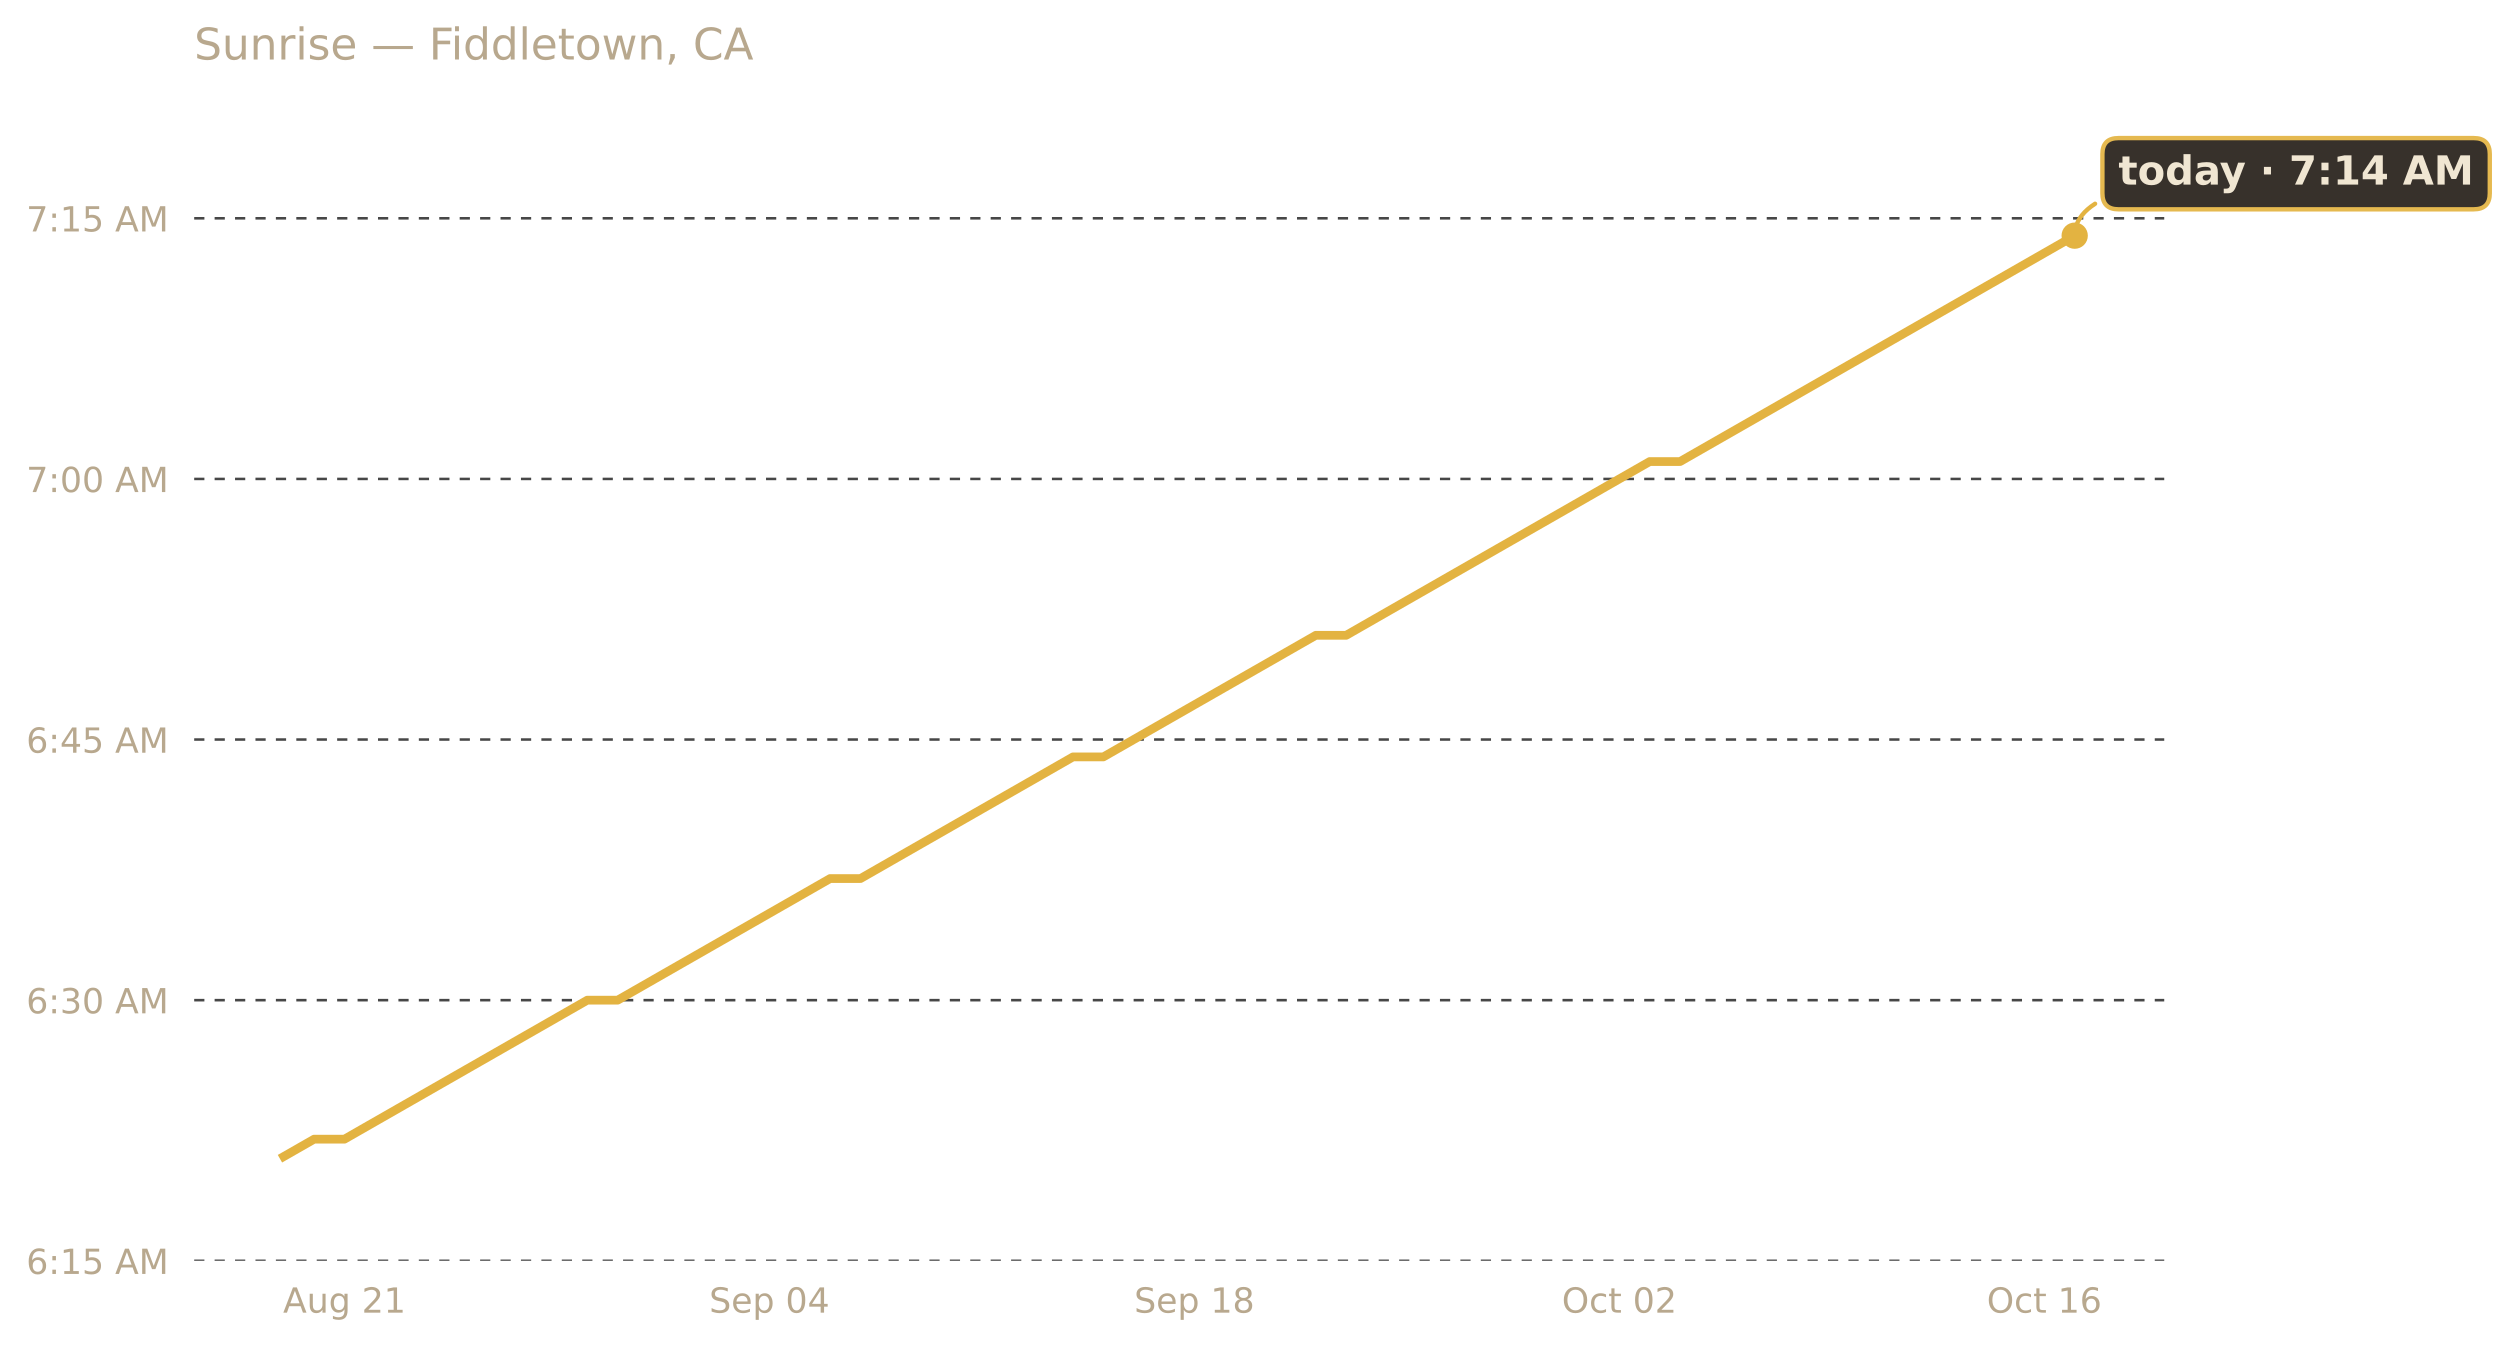
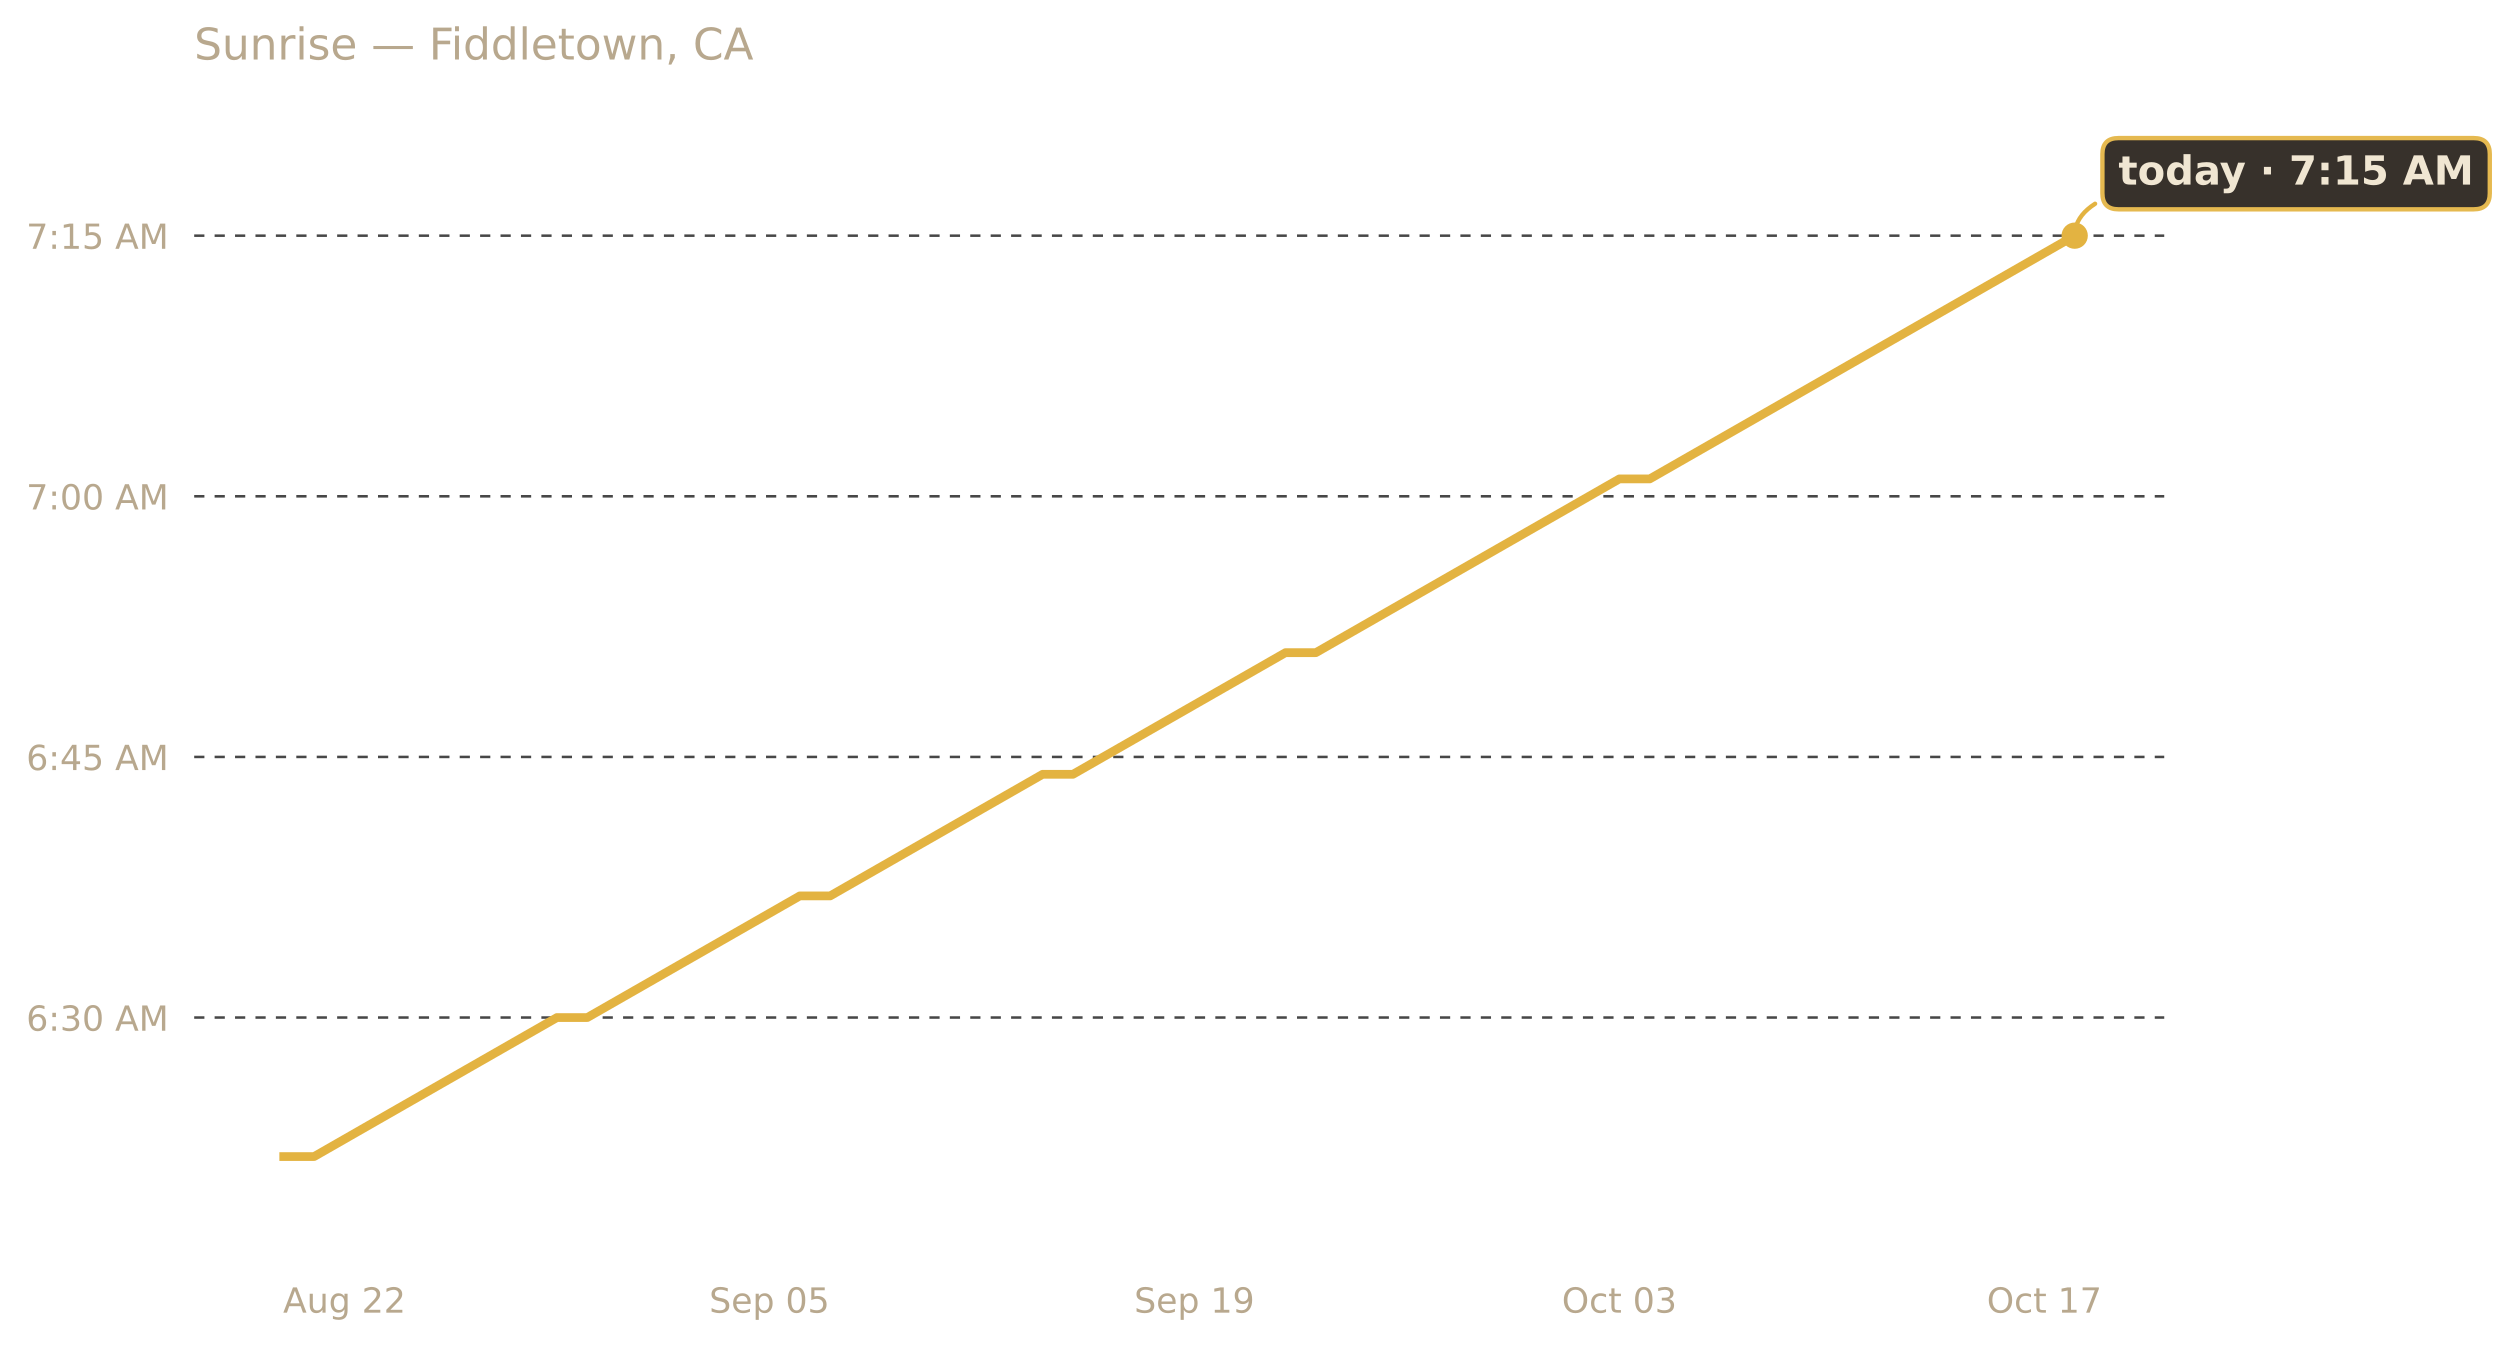
<svg xmlns="http://www.w3.org/2000/svg" xmlns:xlink="http://www.w3.org/1999/xlink" width="685.516pt" height="369.112pt" viewBox="0 0 685.516 369.112" version="1.1">
  <defs>
    <style type="text/css">*{stroke-linejoin: round; stroke-linecap: butt}</style>
  </defs>
  <g id="figure_1">
    <g id="patch_1">
      <path d="M 0 369.112  L 685.516 369.112  L 685.516 0  L 0 0  L 0 369.112  z " style="fill: none; opacity: 0" />
    </g>
    <g id="axes_1">
      <g id="patch_2">
        <path d="M 53.248 345.718  L 593.447 345.718  L 593.447 30.318  L 53.248 30.318  L 53.248 345.718  z " style="fill: none" />
      </g>
      <g id="matplotlib.axis_1">
        <g id="xtick_1">
          <g id="text_1">
            <g style="fill: #b8a88e" transform="translate(77.62049 359.9366) scale(0.095 -0.095)">
              <defs>
                <path id="DejaVuSans-41" d="M 2188 4044  L 1331 1722  L 3047 1722  L 2188 4044  z M 1831 4666  L 2547 4666  L 4325 0  L 3669 0  L 3244 1197  L 1141 1197  L 716 0  L 50 0  L 1831 4666  z " transform="scale(0.015625)" />
                <path id="DejaVuSans-75" d="M 544 1381  L 544 3500  L 1119 3500  L 1119 1403  Q 1119 906 1312 657  Q 1506 409 1894 409  Q 2359 409 2629 706  Q 2900 1003 2900 1516  L 2900 3500  L 3475 3500  L 3475 0  L 2900 0  L 2900 538  Q 2691 219 2414 64  Q 2138 -91 1772 -91  Q 1169 -91 856 284  Q 544 659 544 1381  z M 1991 3584  L 1991 3584  z " transform="scale(0.015625)" />
                <path id="DejaVuSans-67" d="M 2906 1791  Q 2906 2416 2648 2759  Q 2391 3103 1925 3103  Q 1463 3103 1205 2759  Q 947 2416 947 1791  Q 947 1169 1205 825  Q 1463 481 1925 481  Q 2391 481 2648 825  Q 2906 1169 2906 1791  z M 3481 434  Q 3481 -459 3084 -895  Q 2688 -1331 1869 -1331  Q 1566 -1331 1297 -1286  Q 1028 -1241 775 -1147  L 775 -588  Q 1028 -725 1275 -790  Q 1522 -856 1778 -856  Q 2344 -856 2625 -561  Q 2906 -266 2906 331  L 2906 616  Q 2728 306 2450 153  Q 2172 0 1784 0  Q 1141 0 747 490  Q 353 981 353 1791  Q 353 2603 747 3093  Q 1141 3584 1784 3584  Q 2172 3584 2450 3431  Q 2728 3278 2906 2969  L 2906 3500  L 3481 3500  L 3481 434  z " transform="scale(0.015625)" />
                <path id="DejaVuSans-20" transform="scale(0.015625)" />
                <path id="DejaVuSans-32" d="M 1228 531  L 3431 531  L 3431 0  L 469 0  L 469 531  Q 828 903 1448 1529  Q 2069 2156 2228 2338  Q 2531 2678 2651 2914  Q 2772 3150 2772 3378  Q 2772 3750 2511 3984  Q 2250 4219 1831 4219  Q 1534 4219 1204 4116  Q 875 4013 500 3803  L 500 4441  Q 881 4594 1212 4672  Q 1544 4750 1819 4750  Q 2544 4750 2975 4387  Q 3406 4025 3406 3419  Q 3406 3131 3298 2873  Q 3191 2616 2906 2266  Q 2828 2175 2409 1742  Q 1991 1309 1228 531  z " transform="scale(0.015625)" />
-                 <path id="DejaVuSans-31" d="M 794 531  L 1825 531  L 1825 4091  L 703 3866  L 703 4441  L 1819 4666  L 2450 4666  L 2450 531  L 3481 531  L 3481 0  L 794 0  L 794 531  z " transform="scale(0.015625)" />
              </defs>
              <use xlink:href="#DejaVuSans-41" />
              <use xlink:href="#DejaVuSans-75" x="68.408" />
              <use xlink:href="#DejaVuSans-67" x="131.787" />
              <use xlink:href="#DejaVuSans-20" x="195.264" />
              <use xlink:href="#DejaVuSans-32" x="227.051" />
-               <use xlink:href="#DejaVuSans-31" x="290.674" />
+               <use xlink:href="#DejaVuSans-32" x="290.674" />
            </g>
          </g>
        </g>
        <g id="xtick_2">
          <g id="text_2">
            <g style="fill: #b8a88e" transform="translate(194.4717 359.9366) scale(0.095 -0.095)">
              <defs>
                <path id="DejaVuSans-53" d="M 3425 4513  L 3425 3897  Q 3066 4069 2747 4153  Q 2428 4238 2131 4238  Q 1616 4238 1336 4038  Q 1056 3838 1056 3469  Q 1056 3159 1242 3001  Q 1428 2844 1947 2747  L 2328 2669  Q 3034 2534 3370 2195  Q 3706 1856 3706 1288  Q 3706 609 3251 259  Q 2797 -91 1919 -91  Q 1588 -91 1214 -16  Q 841 59 441 206  L 441 856  Q 825 641 1194 531  Q 1563 422 1919 422  Q 2459 422 2753 634  Q 3047 847 3047 1241  Q 3047 1584 2836 1778  Q 2625 1972 2144 2069  L 1759 2144  Q 1053 2284 737 2584  Q 422 2884 422 3419  Q 422 4038 858 4394  Q 1294 4750 2059 4750  Q 2388 4750 2728 4690  Q 3069 4631 3425 4513  z " transform="scale(0.015625)" />
                <path id="DejaVuSans-65" d="M 3597 1894  L 3597 1613  L 953 1613  Q 991 1019 1311 708  Q 1631 397 2203 397  Q 2534 397 2845 478  Q 3156 559 3463 722  L 3463 178  Q 3153 47 2828 -22  Q 2503 -91 2169 -91  Q 1331 -91 842 396  Q 353 884 353 1716  Q 353 2575 817 3079  Q 1281 3584 2069 3584  Q 2775 3584 3186 3129  Q 3597 2675 3597 1894  z M 3022 2063  Q 3016 2534 2758 2815  Q 2500 3097 2075 3097  Q 1594 3097 1305 2825  Q 1016 2553 972 2059  L 3022 2063  z " transform="scale(0.015625)" />
                <path id="DejaVuSans-70" d="M 1159 525  L 1159 -1331  L 581 -1331  L 581 3500  L 1159 3500  L 1159 2969  Q 1341 3281 1617 3432  Q 1894 3584 2278 3584  Q 2916 3584 3314 3078  Q 3713 2572 3713 1747  Q 3713 922 3314 415  Q 2916 -91 2278 -91  Q 1894 -91 1617 61  Q 1341 213 1159 525  z M 3116 1747  Q 3116 2381 2855 2742  Q 2594 3103 2138 3103  Q 1681 3103 1420 2742  Q 1159 2381 1159 1747  Q 1159 1113 1420 752  Q 1681 391 2138 391  Q 2594 391 2855 752  Q 3116 1113 3116 1747  z " transform="scale(0.015625)" />
                <path id="DejaVuSans-30" d="M 2034 4250  Q 1547 4250 1301 3770  Q 1056 3291 1056 2328  Q 1056 1369 1301 889  Q 1547 409 2034 409  Q 2525 409 2770 889  Q 3016 1369 3016 2328  Q 3016 3291 2770 3770  Q 2525 4250 2034 4250  z M 2034 4750  Q 2819 4750 3233 4129  Q 3647 3509 3647 2328  Q 3647 1150 3233 529  Q 2819 -91 2034 -91  Q 1250 -91 836 529  Q 422 1150 422 2328  Q 422 3509 836 4129  Q 1250 4750 2034 4750  z " transform="scale(0.015625)" />
-                 <path id="DejaVuSans-34" d="M 2419 4116  L 825 1625  L 2419 1625  L 2419 4116  z M 2253 4666  L 3047 4666  L 3047 1625  L 3713 1625  L 3713 1100  L 3047 1100  L 3047 0  L 2419 0  L 2419 1100  L 313 1100  L 313 1709  L 2253 4666  z " transform="scale(0.015625)" />
+                 <path id="DejaVuSans-35" d="M 691 4666  L 3169 4666  L 3169 4134  L 1269 4134  L 1269 2991  Q 1406 3038 1543 3061  Q 1681 3084 1819 3084  Q 2600 3084 3056 2656  Q 3513 2228 3513 1497  Q 3513 744 3044 326  Q 2575 -91 1722 -91  Q 1428 -91 1123 -41  Q 819 9 494 109  L 494 744  Q 775 591 1075 516  Q 1375 441 1709 441  Q 2250 441 2565 725  Q 2881 1009 2881 1497  Q 2881 1984 2565 2268  Q 2250 2553 1709 2553  Q 1456 2553 1204 2497  Q 953 2441 691 2322  L 691 4666  z " transform="scale(0.015625)" />
              </defs>
              <use xlink:href="#DejaVuSans-53" />
              <use xlink:href="#DejaVuSans-65" x="63.477" />
              <use xlink:href="#DejaVuSans-70" x="125" />
              <use xlink:href="#DejaVuSans-20" x="188.477" />
              <use xlink:href="#DejaVuSans-30" x="220.264" />
-               <use xlink:href="#DejaVuSans-34" x="283.887" />
+               <use xlink:href="#DejaVuSans-35" x="283.887" />
            </g>
          </g>
        </g>
        <g id="xtick_3">
          <g id="text_3">
            <g style="fill: #b8a88e" transform="translate(311.0016 359.9366) scale(0.095 -0.095)">
              <defs>
-                 <path id="DejaVuSans-38" d="M 2034 2216  Q 1584 2216 1326 1975  Q 1069 1734 1069 1313  Q 1069 891 1326 650  Q 1584 409 2034 409  Q 2484 409 2743 651  Q 3003 894 3003 1313  Q 3003 1734 2745 1975  Q 2488 2216 2034 2216  z M 1403 2484  Q 997 2584 770 2862  Q 544 3141 544 3541  Q 544 4100 942 4425  Q 1341 4750 2034 4750  Q 2731 4750 3128 4425  Q 3525 4100 3525 3541  Q 3525 3141 3298 2862  Q 3072 2584 2669 2484  Q 3125 2378 3379 2068  Q 3634 1759 3634 1313  Q 3634 634 3220 271  Q 2806 -91 2034 -91  Q 1263 -91 848 271  Q 434 634 434 1313  Q 434 1759 690 2068  Q 947 2378 1403 2484  z M 1172 3481  Q 1172 3119 1398 2916  Q 1625 2713 2034 2713  Q 2441 2713 2670 2916  Q 2900 3119 2900 3481  Q 2900 3844 2670 4047  Q 2441 4250 2034 4250  Q 1625 4250 1398 4047  Q 1172 3844 1172 3481  z " transform="scale(0.015625)" />
+                 <path id="DejaVuSans-31" d="M 794 531  L 1825 531  L 1825 4091  L 703 3866  L 703 4441  L 1819 4666  L 2450 4666  L 2450 531  L 3481 531  L 3481 0  L 794 0  L 794 531  z " transform="scale(0.015625)" />
+                 <path id="DejaVuSans-39" d="M 703 97  L 703 672  Q 941 559 1184 500  Q 1428 441 1663 441  Q 2288 441 2617 861  Q 2947 1281 2994 2138  Q 2813 1869 2534 1725  Q 2256 1581 1919 1581  Q 1219 1581 811 2004  Q 403 2428 403 3163  Q 403 3881 828 4315  Q 1253 4750 1959 4750  Q 2769 4750 3195 4129  Q 3622 3509 3622 2328  Q 3622 1225 3098 567  Q 2575 -91 1691 -91  Q 1453 -91 1209 -44  Q 966 3 703 97  z M 1959 2075  Q 2384 2075 2632 2365  Q 2881 2656 2881 3163  Q 2881 3666 2632 3958  Q 2384 4250 1959 4250  Q 1534 4250 1286 3958  Q 1038 3666 1038 3163  Q 1038 2656 1286 2365  Q 1534 2075 1959 2075  z " transform="scale(0.015625)" />
              </defs>
              <use xlink:href="#DejaVuSans-53" />
              <use xlink:href="#DejaVuSans-65" x="63.477" />
              <use xlink:href="#DejaVuSans-70" x="125" />
              <use xlink:href="#DejaVuSans-20" x="188.477" />
              <use xlink:href="#DejaVuSans-31" x="220.264" />
-               <use xlink:href="#DejaVuSans-38" x="283.887" />
+               <use xlink:href="#DejaVuSans-39" x="283.887" />
            </g>
          </g>
        </g>
        <g id="xtick_4">
          <g id="text_4">
            <g style="fill: #b8a88e" transform="translate(428.2721 359.9366) scale(0.095 -0.095)">
              <defs>
                <path id="DejaVuSans-4f" d="M 2522 4238  Q 1834 4238 1429 3725  Q 1025 3213 1025 2328  Q 1025 1447 1429 934  Q 1834 422 2522 422  Q 3209 422 3611 934  Q 4013 1447 4013 2328  Q 4013 3213 3611 3725  Q 3209 4238 2522 4238  z M 2522 4750  Q 3503 4750 4090 4092  Q 4678 3434 4678 2328  Q 4678 1225 4090 567  Q 3503 -91 2522 -91  Q 1538 -91 948 565  Q 359 1222 359 2328  Q 359 3434 948 4092  Q 1538 4750 2522 4750  z " transform="scale(0.015625)" />
                <path id="DejaVuSans-63" d="M 3122 3366  L 3122 2828  Q 2878 2963 2633 3030  Q 2388 3097 2138 3097  Q 1578 3097 1268 2742  Q 959 2388 959 1747  Q 959 1106 1268 751  Q 1578 397 2138 397  Q 2388 397 2633 464  Q 2878 531 3122 666  L 3122 134  Q 2881 22 2623 -34  Q 2366 -91 2075 -91  Q 1284 -91 818 406  Q 353 903 353 1747  Q 353 2603 823 3093  Q 1294 3584 2113 3584  Q 2378 3584 2631 3529  Q 2884 3475 3122 3366  z " transform="scale(0.015625)" />
                <path id="DejaVuSans-74" d="M 1172 4494  L 1172 3500  L 2356 3500  L 2356 3053  L 1172 3053  L 1172 1153  Q 1172 725 1289 603  Q 1406 481 1766 481  L 2356 481  L 2356 0  L 1766 0  Q 1100 0 847 248  Q 594 497 594 1153  L 594 3053  L 172 3053  L 172 3500  L 594 3500  L 594 4494  L 1172 4494  z " transform="scale(0.015625)" />
+                 <path id="DejaVuSans-33" d="M 2597 2516  Q 3050 2419 3304 2112  Q 3559 1806 3559 1356  Q 3559 666 3084 287  Q 2609 -91 1734 -91  Q 1441 -91 1130 -33  Q 819 25 488 141  L 488 750  Q 750 597 1062 519  Q 1375 441 1716 441  Q 2309 441 2620 675  Q 2931 909 2931 1356  Q 2931 1769 2642 2001  Q 2353 2234 1838 2234  L 1294 2234  L 1294 2753  L 1863 2753  Q 2328 2753 2575 2939  Q 2822 3125 2822 3475  Q 2822 3834 2567 4026  Q 2313 4219 1838 4219  Q 1578 4219 1281 4162  Q 984 4106 628 3988  L 628 4550  Q 988 4650 1302 4700  Q 1616 4750 1894 4750  Q 2613 4750 3031 4423  Q 3450 4097 3450 3541  Q 3450 3153 3228 2886  Q 3006 2619 2597 2516  z " transform="scale(0.015625)" />
              </defs>
              <use xlink:href="#DejaVuSans-4f" />
              <use xlink:href="#DejaVuSans-63" x="78.711" />
              <use xlink:href="#DejaVuSans-74" x="133.691" />
              <use xlink:href="#DejaVuSans-20" x="172.9" />
              <use xlink:href="#DejaVuSans-30" x="204.688" />
-               <use xlink:href="#DejaVuSans-32" x="268.311" />
+               <use xlink:href="#DejaVuSans-33" x="268.311" />
            </g>
          </g>
        </g>
        <g id="xtick_5">
          <g id="text_5">
            <g style="fill: #b8a88e" transform="translate(544.802 359.9366) scale(0.095 -0.095)">
              <defs>
-                 <path id="DejaVuSans-36" d="M 2113 2584  Q 1688 2584 1439 2293  Q 1191 2003 1191 1497  Q 1191 994 1439 701  Q 1688 409 2113 409  Q 2538 409 2786 701  Q 3034 994 3034 1497  Q 3034 2003 2786 2293  Q 2538 2584 2113 2584  z M 3366 4563  L 3366 3988  Q 3128 4100 2886 4159  Q 2644 4219 2406 4219  Q 1781 4219 1451 3797  Q 1122 3375 1075 2522  Q 1259 2794 1537 2939  Q 1816 3084 2150 3084  Q 2853 3084 3261 2657  Q 3669 2231 3669 1497  Q 3669 778 3244 343  Q 2819 -91 2113 -91  Q 1303 -91 875 529  Q 447 1150 447 2328  Q 447 3434 972 4092  Q 1497 4750 2381 4750  Q 2619 4750 2861 4703  Q 3103 4656 3366 4563  z " transform="scale(0.015625)" />
+                 <path id="DejaVuSans-37" d="M 525 4666  L 3525 4666  L 3525 4397  L 1831 0  L 1172 0  L 2766 4134  L 525 4134  L 525 4666  z " transform="scale(0.015625)" />
              </defs>
              <use xlink:href="#DejaVuSans-4f" />
              <use xlink:href="#DejaVuSans-63" x="78.711" />
              <use xlink:href="#DejaVuSans-74" x="133.691" />
              <use xlink:href="#DejaVuSans-20" x="172.9" />
              <use xlink:href="#DejaVuSans-31" x="204.688" />
-               <use xlink:href="#DejaVuSans-36" x="268.311" />
+               <use xlink:href="#DejaVuSans-37" x="268.311" />
            </g>
          </g>
        </g>
      </g>
      <g id="matplotlib.axis_2">
        <g id="ytick_1">
          <g id="line2d_1">
-             <path d="M 53.248 345.718  L 593.447 345.718  " clip-path="url(#p06c5b0e29c)" style="fill: none; stroke-dasharray: 2.8,2.8; stroke-dashoffset: 0; stroke: #474747; stroke-width: 0.7" />
+             <path d="M 53.248 279.017  L 593.447 279.017  " clip-path="url(#pf9ab3eb397)" style="fill: none; stroke-dasharray: 2.8,2.8; stroke-dashoffset: 0; stroke: #474747; stroke-width: 0.7" />
          </g>
          <g id="text_6">
-             <g style="fill: #b8a88e" transform="translate(7.2 349.3274) scale(0.095 -0.095)">
-               <defs>
+             <g style="fill: #b8a88e" transform="translate(7.2 282.6265) scale(0.095 -0.095)">
+               <defs>
+                 <path id="DejaVuSans-36" d="M 2113 2584  Q 1688 2584 1439 2293  Q 1191 2003 1191 1497  Q 1191 994 1439 701  Q 1688 409 2113 409  Q 2538 409 2786 701  Q 3034 994 3034 1497  Q 3034 2003 2786 2293  Q 2538 2584 2113 2584  z M 3366 4563  L 3366 3988  Q 3128 4100 2886 4159  Q 2644 4219 2406 4219  Q 1781 4219 1451 3797  Q 1122 3375 1075 2522  Q 1259 2794 1537 2939  Q 1816 3084 2150 3084  Q 2853 3084 3261 2657  Q 3669 2231 3669 1497  Q 3669 778 3244 343  Q 2819 -91 2113 -91  Q 1303 -91 875 529  Q 447 1150 447 2328  Q 447 3434 972 4092  Q 1497 4750 2381 4750  Q 2619 4750 2861 4703  Q 3103 4656 3366 4563  z " transform="scale(0.015625)" />
                <path id="DejaVuSans-3a" d="M 750 794  L 1409 794  L 1409 0  L 750 0  L 750 794  z M 750 3309  L 1409 3309  L 1409 2516  L 750 2516  L 750 3309  z " transform="scale(0.015625)" />
-                 <path id="DejaVuSans-35" d="M 691 4666  L 3169 4666  L 3169 4134  L 1269 4134  L 1269 2991  Q 1406 3038 1543 3061  Q 1681 3084 1819 3084  Q 2600 3084 3056 2656  Q 3513 2228 3513 1497  Q 3513 744 3044 326  Q 2575 -91 1722 -91  Q 1428 -91 1123 -41  Q 819 9 494 109  L 494 744  Q 775 591 1075 516  Q 1375 441 1709 441  Q 2250 441 2565 725  Q 2881 1009 2881 1497  Q 2881 1984 2565 2268  Q 2250 2553 1709 2553  Q 1456 2553 1204 2497  Q 953 2441 691 2322  L 691 4666  z " transform="scale(0.015625)" />
                <path id="DejaVuSans-4d" d="M 628 4666  L 1569 4666  L 2759 1491  L 3956 4666  L 4897 4666  L 4897 0  L 4281 0  L 4281 4097  L 3078 897  L 2444 897  L 1241 4097  L 1241 0  L 628 0  L 628 4666  z " transform="scale(0.015625)" />
              </defs>
              <use xlink:href="#DejaVuSans-36" />
+               <use xlink:href="#DejaVuSans-3a" x="63.623" />
+               <use xlink:href="#DejaVuSans-33" x="97.314" />
+               <use xlink:href="#DejaVuSans-30" x="160.938" />
+               <use xlink:href="#DejaVuSans-20" x="224.561" />
+               <use xlink:href="#DejaVuSans-41" x="256.348" />
+               <use xlink:href="#DejaVuSans-4d" x="324.756" />
+             </g>
+           </g>
+         </g>
+         <g id="ytick_2">
+           <g id="line2d_2">
+             <path d="M 53.248 207.552  L 593.447 207.552  " clip-path="url(#pf9ab3eb397)" style="fill: none; stroke-dasharray: 2.8,2.8; stroke-dashoffset: 0; stroke: #474747; stroke-width: 0.7" />
+           </g>
+           <g id="text_7">
+             <g style="fill: #b8a88e" transform="translate(7.2 211.1612) scale(0.095 -0.095)">
+               <defs>
+                 <path id="DejaVuSans-34" d="M 2419 4116  L 825 1625  L 2419 1625  L 2419 4116  z M 2253 4666  L 3047 4666  L 3047 1625  L 3713 1625  L 3713 1100  L 3047 1100  L 3047 0  L 2419 0  L 2419 1100  L 313 1100  L 313 1709  L 2253 4666  z " transform="scale(0.015625)" />
+               </defs>
+               <use xlink:href="#DejaVuSans-36" />
+               <use xlink:href="#DejaVuSans-3a" x="63.623" />
+               <use xlink:href="#DejaVuSans-34" x="97.314" />
+               <use xlink:href="#DejaVuSans-35" x="160.938" />
+               <use xlink:href="#DejaVuSans-20" x="224.561" />
+               <use xlink:href="#DejaVuSans-41" x="256.348" />
+               <use xlink:href="#DejaVuSans-4d" x="324.756" />
+             </g>
+           </g>
+         </g>
+         <g id="ytick_3">
+           <g id="line2d_3">
+             <path d="M 53.248 136.087  L 593.447 136.087  " clip-path="url(#pf9ab3eb397)" style="fill: none; stroke-dasharray: 2.8,2.8; stroke-dashoffset: 0; stroke: #474747; stroke-width: 0.7" />
+           </g>
+           <g id="text_8">
+             <g style="fill: #b8a88e" transform="translate(7.2 139.696) scale(0.095 -0.095)">
+               <use xlink:href="#DejaVuSans-37" />
+               <use xlink:href="#DejaVuSans-3a" x="63.623" />
+               <use xlink:href="#DejaVuSans-30" x="97.314" />
+               <use xlink:href="#DejaVuSans-30" x="160.938" />
+               <use xlink:href="#DejaVuSans-20" x="224.561" />
+               <use xlink:href="#DejaVuSans-41" x="256.348" />
+               <use xlink:href="#DejaVuSans-4d" x="324.756" />
+             </g>
+           </g>
+         </g>
+         <g id="ytick_4">
+           <g id="line2d_4">
+             <path d="M 53.248 64.621  L 593.447 64.621  " clip-path="url(#pf9ab3eb397)" style="fill: none; stroke-dasharray: 2.8,2.8; stroke-dashoffset: 0; stroke: #474747; stroke-width: 0.7" />
+           </g>
+           <g id="text_9">
+             <g style="fill: #b8a88e" transform="translate(7.2 68.23071) scale(0.095 -0.095)">
+               <use xlink:href="#DejaVuSans-37" />
              <use xlink:href="#DejaVuSans-3a" x="63.623" />
              <use xlink:href="#DejaVuSans-31" x="97.314" />
              <use xlink:href="#DejaVuSans-35" x="160.938" />
              <use xlink:href="#DejaVuSans-20" x="224.561" />
              <use xlink:href="#DejaVuSans-41" x="256.348" />
              <use xlink:href="#DejaVuSans-4d" x="324.756" />
            </g>
          </g>
        </g>
-         <g id="ytick_2">
-           <g id="line2d_2">
-             <path d="M 53.248 274.253  L 593.447 274.253  " clip-path="url(#p06c5b0e29c)" style="fill: none; stroke-dasharray: 2.8,2.8; stroke-dashoffset: 0; stroke: #474747; stroke-width: 0.7" />
-           </g>
-           <g id="text_7">
-             <g style="fill: #b8a88e" transform="translate(7.2 277.8621) scale(0.095 -0.095)">
-               <defs>
-                 <path id="DejaVuSans-33" d="M 2597 2516  Q 3050 2419 3304 2112  Q 3559 1806 3559 1356  Q 3559 666 3084 287  Q 2609 -91 1734 -91  Q 1441 -91 1130 -33  Q 819 25 488 141  L 488 750  Q 750 597 1062 519  Q 1375 441 1716 441  Q 2309 441 2620 675  Q 2931 909 2931 1356  Q 2931 1769 2642 2001  Q 2353 2234 1838 2234  L 1294 2234  L 1294 2753  L 1863 2753  Q 2328 2753 2575 2939  Q 2822 3125 2822 3475  Q 2822 3834 2567 4026  Q 2313 4219 1838 4219  Q 1578 4219 1281 4162  Q 984 4106 628 3988  L 628 4550  Q 988 4650 1302 4700  Q 1616 4750 1894 4750  Q 2613 4750 3031 4423  Q 3450 4097 3450 3541  Q 3450 3153 3228 2886  Q 3006 2619 2597 2516  z " transform="scale(0.015625)" />
-               </defs>
-               <use xlink:href="#DejaVuSans-36" />
-               <use xlink:href="#DejaVuSans-3a" x="63.623" />
-               <use xlink:href="#DejaVuSans-33" x="97.314" />
-               <use xlink:href="#DejaVuSans-30" x="160.938" />
-               <use xlink:href="#DejaVuSans-20" x="224.561" />
-               <use xlink:href="#DejaVuSans-41" x="256.348" />
-               <use xlink:href="#DejaVuSans-4d" x="324.756" />
-             </g>
-           </g>
-         </g>
-         <g id="ytick_3">
-           <g id="line2d_3">
-             <path d="M 53.248 202.788  L 593.447 202.788  " clip-path="url(#p06c5b0e29c)" style="fill: none; stroke-dasharray: 2.8,2.8; stroke-dashoffset: 0; stroke: #474747; stroke-width: 0.7" />
-           </g>
-           <g id="text_8">
-             <g style="fill: #b8a88e" transform="translate(7.2 206.3969) scale(0.095 -0.095)">
-               <use xlink:href="#DejaVuSans-36" />
-               <use xlink:href="#DejaVuSans-3a" x="63.623" />
-               <use xlink:href="#DejaVuSans-34" x="97.314" />
-               <use xlink:href="#DejaVuSans-35" x="160.938" />
-               <use xlink:href="#DejaVuSans-20" x="224.561" />
-               <use xlink:href="#DejaVuSans-41" x="256.348" />
-               <use xlink:href="#DejaVuSans-4d" x="324.756" />
-             </g>
-           </g>
-         </g>
-         <g id="ytick_4">
-           <g id="line2d_4">
-             <path d="M 53.248 131.322  L 593.447 131.322  " clip-path="url(#p06c5b0e29c)" style="fill: none; stroke-dasharray: 2.8,2.8; stroke-dashoffset: 0; stroke: #474747; stroke-width: 0.7" />
-           </g>
-           <g id="text_9">
-             <g style="fill: #b8a88e" transform="translate(7.2 134.9316) scale(0.095 -0.095)">
-               <defs>
-                 <path id="DejaVuSans-37" d="M 525 4666  L 3525 4666  L 3525 4397  L 1831 0  L 1172 0  L 2766 4134  L 525 4134  L 525 4666  z " transform="scale(0.015625)" />
-               </defs>
-               <use xlink:href="#DejaVuSans-37" />
-               <use xlink:href="#DejaVuSans-3a" x="63.623" />
-               <use xlink:href="#DejaVuSans-30" x="97.314" />
-               <use xlink:href="#DejaVuSans-30" x="160.938" />
-               <use xlink:href="#DejaVuSans-20" x="224.561" />
-               <use xlink:href="#DejaVuSans-41" x="256.348" />
-               <use xlink:href="#DejaVuSans-4d" x="324.756" />
-             </g>
-           </g>
-         </g>
-         <g id="ytick_5">
-           <g id="line2d_5">
-             <path d="M 53.248 59.857  L 593.447 59.857  " clip-path="url(#p06c5b0e29c)" style="fill: none; stroke-dasharray: 2.8,2.8; stroke-dashoffset: 0; stroke: #474747; stroke-width: 0.7" />
-           </g>
-           <g id="text_10">
-             <g style="fill: #b8a88e" transform="translate(7.2 63.46636) scale(0.095 -0.095)">
-               <use xlink:href="#DejaVuSans-37" />
-               <use xlink:href="#DejaVuSans-3a" x="63.623" />
-               <use xlink:href="#DejaVuSans-31" x="97.314" />
-               <use xlink:href="#DejaVuSans-35" x="160.938" />
-               <use xlink:href="#DejaVuSans-20" x="224.561" />
-               <use xlink:href="#DejaVuSans-41" x="256.348" />
-               <use xlink:href="#DejaVuSans-4d" x="324.756" />
-             </g>
-           </g>
-         </g>
-       </g>
-       <g id="line2d_6">
-         <path d="M 77.802 317.132  L 86.126 312.368  L 94.45 312.368  L 102.773 307.603  L 111.097 302.839  L 119.42 298.075  L 127.744 293.31  L 136.067 288.546  L 144.391 283.782  L 152.715 279.017  L 161.038 274.253  L 169.362 274.253  L 177.685 269.489  L 186.009 264.724  L 194.332 259.96  L 202.656 255.195  L 210.979 250.431  L 219.303 245.667  L 227.627 240.902  L 235.95 240.902  L 244.274 236.138  L 252.597 231.374  L 260.921 226.609  L 269.244 221.845  L 277.568 217.081  L 285.891 212.316  L 294.215 207.552  L 302.539 207.552  L 310.862 202.788  L 319.186 198.023  L 327.509 193.259  L 335.833 188.495  L 344.156 183.73  L 352.48 178.966  L 360.804 174.202  L 369.127 174.202  L 377.451 169.437  L 385.774 164.673  L 394.098 159.908  L 402.421 155.144  L 410.745 150.38  L 419.068 145.615  L 427.392 140.851  L 435.716 136.087  L 444.039 131.322  L 452.363 126.558  L 460.686 126.558  L 469.01 121.794  L 477.333 117.029  L 485.657 112.265  L 493.981 107.501  L 502.304 102.736  L 510.628 97.972  L 518.951 93.208  L 527.275 88.443  L 535.598 83.679  L 543.922 78.915  L 552.245 74.15  L 560.569 69.386  L 568.893 64.621  " clip-path="url(#p06c5b0e29c)" style="fill: none; stroke: #e3b341; stroke-width: 2.4; stroke-linecap: square" />
+       </g>
+       <g id="line2d_5">
+         <path d="M 77.802 317.132  L 86.126 317.132  L 94.45 312.368  L 102.773 307.603  L 111.097 302.839  L 119.42 298.075  L 127.744 293.31  L 136.067 288.546  L 144.391 283.782  L 152.715 279.017  L 161.038 279.017  L 169.362 274.253  L 177.685 269.489  L 186.009 264.724  L 194.332 259.96  L 202.656 255.195  L 210.979 250.431  L 219.303 245.667  L 227.627 245.667  L 235.95 240.902  L 244.274 236.138  L 252.597 231.374  L 260.921 226.609  L 269.244 221.845  L 277.568 217.081  L 285.891 212.316  L 294.215 212.316  L 302.539 207.552  L 310.862 202.788  L 319.186 198.023  L 327.509 193.259  L 335.833 188.495  L 344.156 183.73  L 352.48 178.966  L 360.804 178.966  L 369.127 174.202  L 377.451 169.437  L 385.774 164.673  L 394.098 159.908  L 402.421 155.144  L 410.745 150.38  L 419.068 145.615  L 427.392 140.851  L 435.716 136.087  L 444.039 131.322  L 452.363 131.322  L 460.686 126.558  L 469.01 121.794  L 477.333 117.029  L 485.657 112.265  L 493.981 107.501  L 502.304 102.736  L 510.628 97.972  L 518.951 93.208  L 527.275 88.443  L 535.598 83.679  L 543.922 78.915  L 552.245 74.15  L 560.569 69.386  L 568.893 64.621  " clip-path="url(#pf9ab3eb397)" style="fill: none; stroke: #e3b341; stroke-width: 2.4; stroke-linecap: square" />
      </g>
      <g id="patch_3">
        <path d="M 574.481 55.875  Q 570.003 58.752 569.113 62.634  " style="fill: none; stroke: #e3b341; stroke-width: 1.2; stroke-linecap: round" />
      </g>
-       <g id="text_11">
+       <g id="text_10">
        <g id="patch_4">
          <path d="M 580.893 57.395  L 678.316 57.395  Q 682.716 57.395 682.716 52.995  L 682.716 42.263  Q 682.716 37.863 678.316 37.863  L 580.893 37.863  Q 576.493 37.863 576.493 42.263  L 576.493 52.995  Q 576.493 57.395 580.893 57.395  z " style="fill: #262019; opacity: 0.92; stroke: #e3b341; stroke-width: 1.2; stroke-linejoin: miter" />
        </g>
        <g style="fill: #f0e6d2" transform="translate(580.8926 50.62145) scale(0.11 -0.11)">
          <defs>
            <path id="DejaVuSans-Bold-74" d="M 1759 4494  L 1759 3500  L 2913 3500  L 2913 2700  L 1759 2700  L 1759 1216  Q 1759 972 1856 886  Q 1953 800 2241 800  L 2816 800  L 2816 0  L 1856 0  Q 1194 0 917 276  Q 641 553 641 1216  L 641 2700  L 84 2700  L 84 3500  L 641 3500  L 641 4494  L 1759 4494  z " transform="scale(0.015625)" />
            <path id="DejaVuSans-Bold-6f" d="M 2203 2784  Q 1831 2784 1636 2517  Q 1441 2250 1441 1747  Q 1441 1244 1636 976  Q 1831 709 2203 709  Q 2569 709 2762 976  Q 2956 1244 2956 1747  Q 2956 2250 2762 2517  Q 2569 2784 2203 2784  z M 2203 3584  Q 3106 3584 3614 3096  Q 4122 2609 4122 1747  Q 4122 884 3614 396  Q 3106 -91 2203 -91  Q 1297 -91 786 396  Q 275 884 275 1747  Q 275 2609 786 3096  Q 1297 3584 2203 3584  z " transform="scale(0.015625)" />
            <path id="DejaVuSans-Bold-64" d="M 2919 2988  L 2919 4863  L 4044 4863  L 4044 0  L 2919 0  L 2919 506  Q 2688 197 2409 53  Q 2131 -91 1766 -91  Q 1119 -91 703 423  Q 288 938 288 1747  Q 288 2556 703 3070  Q 1119 3584 1766 3584  Q 2128 3584 2408 3439  Q 2688 3294 2919 2988  z M 2181 722  Q 2541 722 2730 984  Q 2919 1247 2919 1747  Q 2919 2247 2730 2509  Q 2541 2772 2181 2772  Q 1825 2772 1636 2509  Q 1447 2247 1447 1747  Q 1447 1247 1636 984  Q 1825 722 2181 722  z " transform="scale(0.015625)" />
            <path id="DejaVuSans-Bold-61" d="M 2106 1575  Q 1756 1575 1579 1456  Q 1403 1338 1403 1106  Q 1403 894 1545 773  Q 1688 653 1941 653  Q 2256 653 2472 879  Q 2688 1106 2688 1447  L 2688 1575  L 2106 1575  z M 3816 1997  L 3816 0  L 2688 0  L 2688 519  Q 2463 200 2181 54  Q 1900 -91 1497 -91  Q 953 -91 614 226  Q 275 544 275 1050  Q 275 1666 698 1953  Q 1122 2241 2028 2241  L 2688 2241  L 2688 2328  Q 2688 2594 2478 2717  Q 2269 2841 1825 2841  Q 1466 2841 1156 2769  Q 847 2697 581 2553  L 581 3406  Q 941 3494 1303 3539  Q 1666 3584 2028 3584  Q 2975 3584 3395 3211  Q 3816 2838 3816 1997  z " transform="scale(0.015625)" />
            <path id="DejaVuSans-Bold-79" d="M 78 3500  L 1197 3500  L 2138 1125  L 2938 3500  L 4056 3500  L 2584 -331  Q 2363 -916 2067 -1148  Q 1772 -1381 1288 -1381  L 641 -1381  L 641 -647  L 991 -647  Q 1275 -647 1404 -556  Q 1534 -466 1606 -231  L 1638 -134  L 78 3500  z " transform="scale(0.015625)" />
            <path id="DejaVuSans-Bold-20" transform="scale(0.015625)" />
            <path id="DejaVuSans-Bold-b7" d="M 653 2828  L 1778 2828  L 1778 1619  L 653 1619  L 653 2828  z " transform="scale(0.015625)" />
            <path id="DejaVuSans-Bold-37" d="M 428 4666  L 3944 4666  L 3944 3988  L 2125 0  L 953 0  L 2675 3781  L 428 3781  L 428 4666  z " transform="scale(0.015625)" />
            <path id="DejaVuSans-Bold-3a" d="M 716 3500  L 1844 3500  L 1844 2291  L 716 2291  L 716 3500  z M 716 1209  L 1844 1209  L 1844 0  L 716 0  L 716 1209  z " transform="scale(0.015625)" />
            <path id="DejaVuSans-Bold-31" d="M 750 831  L 1813 831  L 1813 3847  L 722 3622  L 722 4441  L 1806 4666  L 2950 4666  L 2950 831  L 4013 831  L 4013 0  L 750 0  L 750 831  z " transform="scale(0.015625)" />
-             <path id="DejaVuSans-Bold-34" d="M 2356 3675  L 1038 1722  L 2356 1722  L 2356 3675  z M 2156 4666  L 3494 4666  L 3494 1722  L 4159 1722  L 4159 850  L 3494 850  L 3494 0  L 2356 0  L 2356 850  L 288 850  L 288 1881  L 2156 4666  z " transform="scale(0.015625)" />
+             <path id="DejaVuSans-Bold-35" d="M 678 4666  L 3669 4666  L 3669 3781  L 1638 3781  L 1638 3059  Q 1775 3097 1914 3117  Q 2053 3138 2203 3138  Q 3056 3138 3531 2711  Q 4006 2284 4006 1522  Q 4006 766 3489 337  Q 2972 -91 2053 -91  Q 1656 -91 1267 -14  Q 878 63 494 219  L 494 1166  Q 875 947 1217 837  Q 1559 728 1863 728  Q 2300 728 2551 942  Q 2803 1156 2803 1522  Q 2803 1891 2551 2103  Q 2300 2316 1863 2316  Q 1603 2316 1309 2248  Q 1016 2181 678 2041  L 678 4666  z " transform="scale(0.015625)" />
            <path id="DejaVuSans-Bold-41" d="M 3419 850  L 1538 850  L 1241 0  L 31 0  L 1759 4666  L 3194 4666  L 4922 0  L 3713 0  L 3419 850  z M 1838 1716  L 3116 1716  L 2478 3572  L 1838 1716  z " transform="scale(0.015625)" />
            <path id="DejaVuSans-Bold-4d" d="M 588 4666  L 2119 4666  L 3181 2169  L 4250 4666  L 5778 4666  L 5778 0  L 4641 0  L 4641 3413  L 3566 897  L 2803 897  L 1728 3413  L 1728 0  L 588 0  L 588 4666  z " transform="scale(0.015625)" />
          </defs>
          <use xlink:href="#DejaVuSans-Bold-74" />
          <use xlink:href="#DejaVuSans-Bold-6f" x="47.803" />
          <use xlink:href="#DejaVuSans-Bold-64" x="116.504" />
          <use xlink:href="#DejaVuSans-Bold-61" x="188.086" />
          <use xlink:href="#DejaVuSans-Bold-79" x="252.441" />
          <use xlink:href="#DejaVuSans-Bold-20" x="317.627" />
          <use xlink:href="#DejaVuSans-Bold-b7" x="352.441" />
          <use xlink:href="#DejaVuSans-Bold-20" x="390.43" />
          <use xlink:href="#DejaVuSans-Bold-37" x="425.244" />
          <use xlink:href="#DejaVuSans-Bold-3a" x="494.824" />
          <use xlink:href="#DejaVuSans-Bold-31" x="534.814" />
-           <use xlink:href="#DejaVuSans-Bold-34" x="604.395" />
+           <use xlink:href="#DejaVuSans-Bold-35" x="604.395" />
          <use xlink:href="#DejaVuSans-Bold-20" x="673.975" />
          <use xlink:href="#DejaVuSans-Bold-41" x="708.789" />
          <use xlink:href="#DejaVuSans-Bold-4d" x="786.182" />
        </g>
      </g>
-       <g id="text_12">
+       <g id="text_11">
        <g style="fill: #b8a88e" transform="translate(53.24797 16.31812) scale(0.12 -0.12)">
          <defs>
            <path id="DejaVuSans-6e" d="M 3513 2113  L 3513 0  L 2938 0  L 2938 2094  Q 2938 2591 2744 2837  Q 2550 3084 2163 3084  Q 1697 3084 1428 2787  Q 1159 2491 1159 1978  L 1159 0  L 581 0  L 581 3500  L 1159 3500  L 1159 2956  Q 1366 3272 1645 3428  Q 1925 3584 2291 3584  Q 2894 3584 3203 3211  Q 3513 2838 3513 2113  z " transform="scale(0.015625)" />
            <path id="DejaVuSans-72" d="M 2631 2963  Q 2534 3019 2420 3045  Q 2306 3072 2169 3072  Q 1681 3072 1420 2755  Q 1159 2438 1159 1844  L 1159 0  L 581 0  L 581 3500  L 1159 3500  L 1159 2956  Q 1341 3275 1631 3429  Q 1922 3584 2338 3584  Q 2397 3584 2469 3576  Q 2541 3569 2628 3553  L 2631 2963  z " transform="scale(0.015625)" />
            <path id="DejaVuSans-69" d="M 603 3500  L 1178 3500  L 1178 0  L 603 0  L 603 3500  z M 603 4863  L 1178 4863  L 1178 4134  L 603 4134  L 603 4863  z " transform="scale(0.015625)" />
            <path id="DejaVuSans-73" d="M 2834 3397  L 2834 2853  Q 2591 2978 2328 3040  Q 2066 3103 1784 3103  Q 1356 3103 1142 2972  Q 928 2841 928 2578  Q 928 2378 1081 2264  Q 1234 2150 1697 2047  L 1894 2003  Q 2506 1872 2764 1633  Q 3022 1394 3022 966  Q 3022 478 2636 193  Q 2250 -91 1575 -91  Q 1294 -91 989 -36  Q 684 19 347 128  L 347 722  Q 666 556 975 473  Q 1284 391 1588 391  Q 1994 391 2212 530  Q 2431 669 2431 922  Q 2431 1156 2273 1281  Q 2116 1406 1581 1522  L 1381 1569  Q 847 1681 609 1914  Q 372 2147 372 2553  Q 372 3047 722 3315  Q 1072 3584 1716 3584  Q 2034 3584 2315 3537  Q 2597 3491 2834 3397  z " transform="scale(0.015625)" />
            <path id="DejaVuSans-2014" d="M 313 1978  L 6088 1978  L 6088 1528  L 313 1528  L 313 1978  z " transform="scale(0.015625)" />
            <path id="DejaVuSans-46" d="M 628 4666  L 3309 4666  L 3309 4134  L 1259 4134  L 1259 2759  L 3109 2759  L 3109 2228  L 1259 2228  L 1259 0  L 628 0  L 628 4666  z " transform="scale(0.015625)" />
            <path id="DejaVuSans-64" d="M 2906 2969  L 2906 4863  L 3481 4863  L 3481 0  L 2906 0  L 2906 525  Q 2725 213 2448 61  Q 2172 -91 1784 -91  Q 1150 -91 751 415  Q 353 922 353 1747  Q 353 2572 751 3078  Q 1150 3584 1784 3584  Q 2172 3584 2448 3432  Q 2725 3281 2906 2969  z M 947 1747  Q 947 1113 1208 752  Q 1469 391 1925 391  Q 2381 391 2643 752  Q 2906 1113 2906 1747  Q 2906 2381 2643 2742  Q 2381 3103 1925 3103  Q 1469 3103 1208 2742  Q 947 2381 947 1747  z " transform="scale(0.015625)" />
            <path id="DejaVuSans-6c" d="M 603 4863  L 1178 4863  L 1178 0  L 603 0  L 603 4863  z " transform="scale(0.015625)" />
            <path id="DejaVuSans-6f" d="M 1959 3097  Q 1497 3097 1228 2736  Q 959 2375 959 1747  Q 959 1119 1226 758  Q 1494 397 1959 397  Q 2419 397 2687 759  Q 2956 1122 2956 1747  Q 2956 2369 2687 2733  Q 2419 3097 1959 3097  z M 1959 3584  Q 2709 3584 3137 3096  Q 3566 2609 3566 1747  Q 3566 888 3137 398  Q 2709 -91 1959 -91  Q 1206 -91 779 398  Q 353 888 353 1747  Q 353 2609 779 3096  Q 1206 3584 1959 3584  z " transform="scale(0.015625)" />
            <path id="DejaVuSans-77" d="M 269 3500  L 844 3500  L 1563 769  L 2278 3500  L 2956 3500  L 3675 769  L 4391 3500  L 4966 3500  L 4050 0  L 3372 0  L 2619 2869  L 1863 0  L 1184 0  L 269 3500  z " transform="scale(0.015625)" />
            <path id="DejaVuSans-2c" d="M 750 794  L 1409 794  L 1409 256  L 897 -744  L 494 -744  L 750 256  L 750 794  z " transform="scale(0.015625)" />
            <path id="DejaVuSans-43" d="M 4122 4306  L 4122 3641  Q 3803 3938 3442 4084  Q 3081 4231 2675 4231  Q 1875 4231 1450 3742  Q 1025 3253 1025 2328  Q 1025 1406 1450 917  Q 1875 428 2675 428  Q 3081 428 3442 575  Q 3803 722 4122 1019  L 4122 359  Q 3791 134 3420 21  Q 3050 -91 2638 -91  Q 1578 -91 968 557  Q 359 1206 359 2328  Q 359 3453 968 4101  Q 1578 4750 2638 4750  Q 3056 4750 3426 4639  Q 3797 4528 4122 4306  z " transform="scale(0.015625)" />
          </defs>
          <use xlink:href="#DejaVuSans-53" />
          <use xlink:href="#DejaVuSans-75" x="63.477" />
          <use xlink:href="#DejaVuSans-6e" x="126.855" />
          <use xlink:href="#DejaVuSans-72" x="190.234" />
          <use xlink:href="#DejaVuSans-69" x="231.348" />
          <use xlink:href="#DejaVuSans-73" x="259.131" />
          <use xlink:href="#DejaVuSans-65" x="311.23" />
          <use xlink:href="#DejaVuSans-20" x="372.754" />
          <use xlink:href="#DejaVuSans-2014" x="404.541" />
          <use xlink:href="#DejaVuSans-20" x="504.541" />
          <use xlink:href="#DejaVuSans-46" x="536.328" />
          <use xlink:href="#DejaVuSans-69" x="586.598" />
          <use xlink:href="#DejaVuSans-64" x="614.381" />
          <use xlink:href="#DejaVuSans-64" x="677.857" />
          <use xlink:href="#DejaVuSans-6c" x="741.334" />
          <use xlink:href="#DejaVuSans-65" x="769.117" />
          <use xlink:href="#DejaVuSans-74" x="830.641" />
          <use xlink:href="#DejaVuSans-6f" x="869.85" />
          <use xlink:href="#DejaVuSans-77" x="931.031" />
          <use xlink:href="#DejaVuSans-6e" x="1012.818" />
          <use xlink:href="#DejaVuSans-2c" x="1076.197" />
          <use xlink:href="#DejaVuSans-20" x="1107.984" />
          <use xlink:href="#DejaVuSans-43" x="1139.771" />
          <use xlink:href="#DejaVuSans-41" x="1209.596" />
        </g>
      </g>
      <g id="PathCollection_1">
        <defs>
-           <path id="md9525092c1" d="M 0 3.606  C 0.956 3.606 1.873 3.226 2.55 2.55  C 3.226 1.873 3.606 0.956 3.606 0  C 3.606 -0.956 3.226 -1.873 2.55 -2.55  C 1.873 -3.226 0.956 -3.606 0 -3.606  C -0.956 -3.606 -1.873 -3.226 -2.55 -2.55  C -3.226 -1.873 -3.606 -0.956 -3.606 0  C -3.606 0.956 -3.226 1.873 -2.55 2.55  C -1.873 3.226 -0.956 3.606 0 3.606  z " />
+           <path id="m47e0d62c6a" d="M 0 3.606  C 0.956 3.606 1.873 3.226 2.55 2.55  C 3.226 1.873 3.606 0.956 3.606 0  C 3.606 -0.956 3.226 -1.873 2.55 -2.55  C 1.873 -3.226 0.956 -3.606 0 -3.606  C -0.956 -3.606 -1.873 -3.226 -2.55 -2.55  C -3.226 -1.873 -3.606 -0.956 -3.606 0  C -3.606 0.956 -3.226 1.873 -2.55 2.55  C -1.873 3.226 -0.956 3.606 0 3.606  z " />
        </defs>
-         <g clip-path="url(#p06c5b0e29c)">
-           <use xlink:href="#md9525092c1" x="568.893" y="64.621" style="fill: #e3b341" />
+         <g clip-path="url(#pf9ab3eb397)">
+           <use xlink:href="#m47e0d62c6a" x="568.893" y="64.621" style="fill: #e3b341" />
        </g>
      </g>
    </g>
  </g>
  <defs>
-     <clipPath id="p06c5b0e29c">
+     <clipPath id="pf9ab3eb397">
      <rect x="53.248" y="30.318" width="540.199" height="315.4" />
    </clipPath>
  </defs>
</svg>
